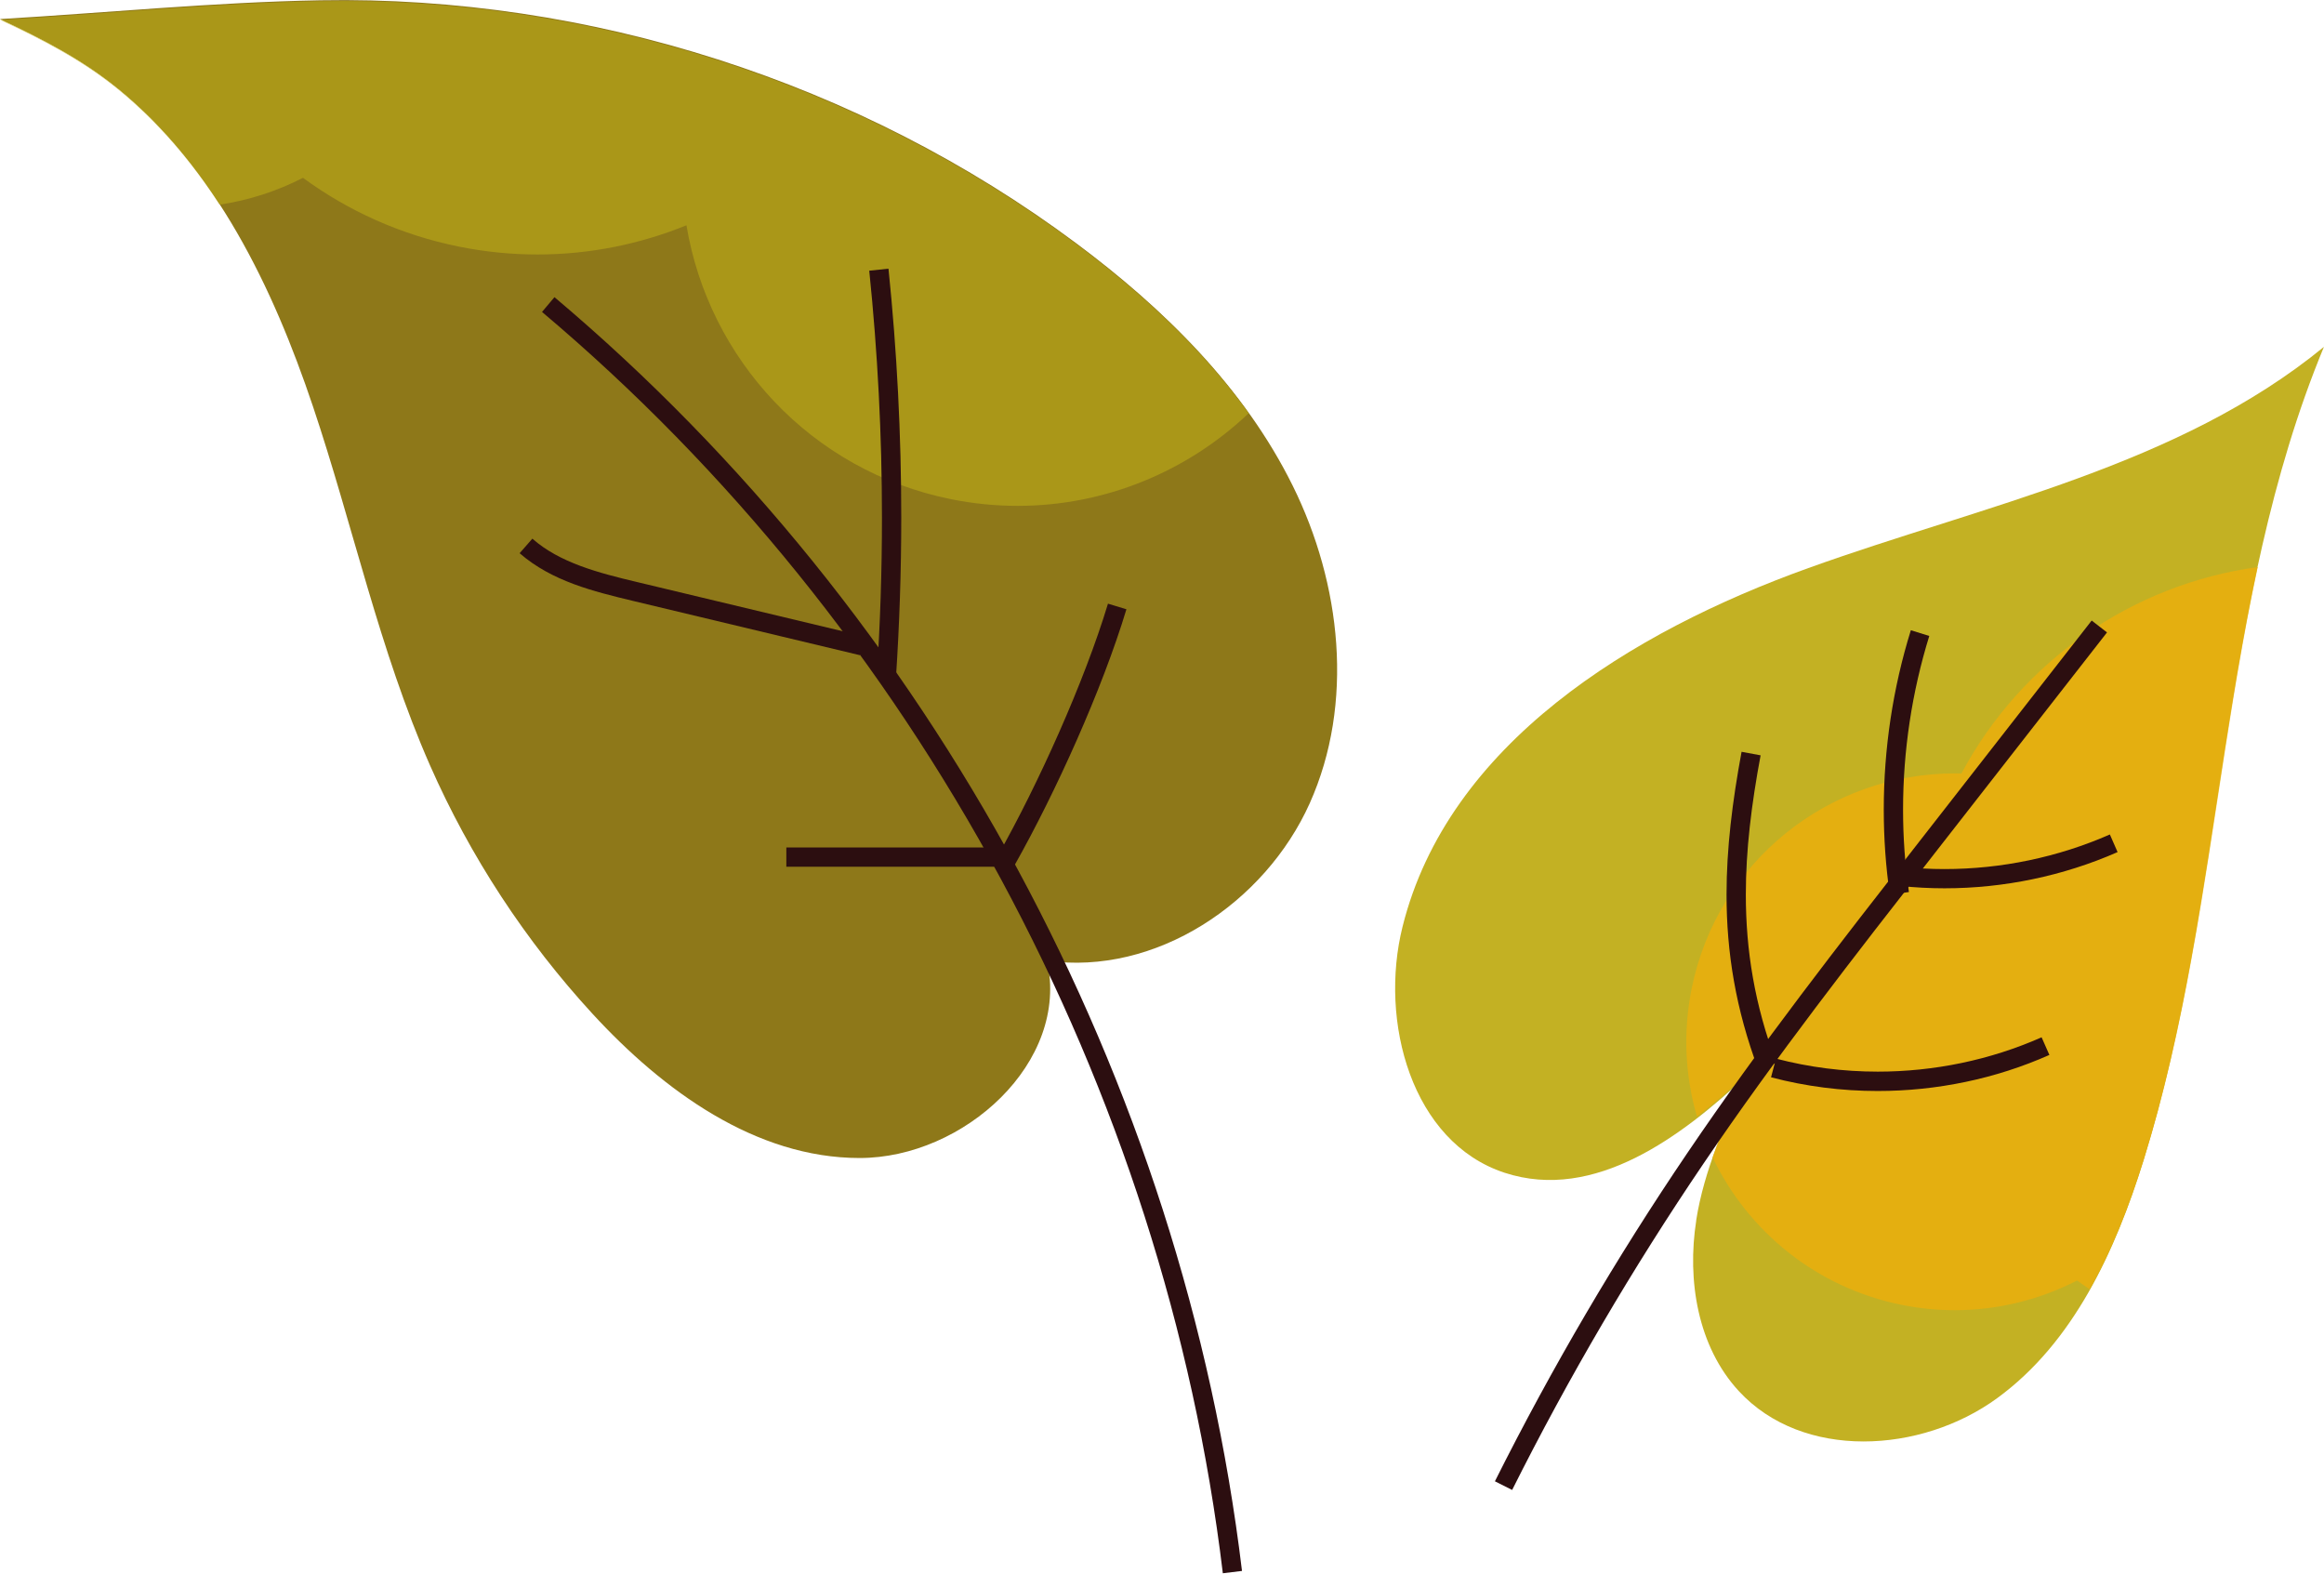
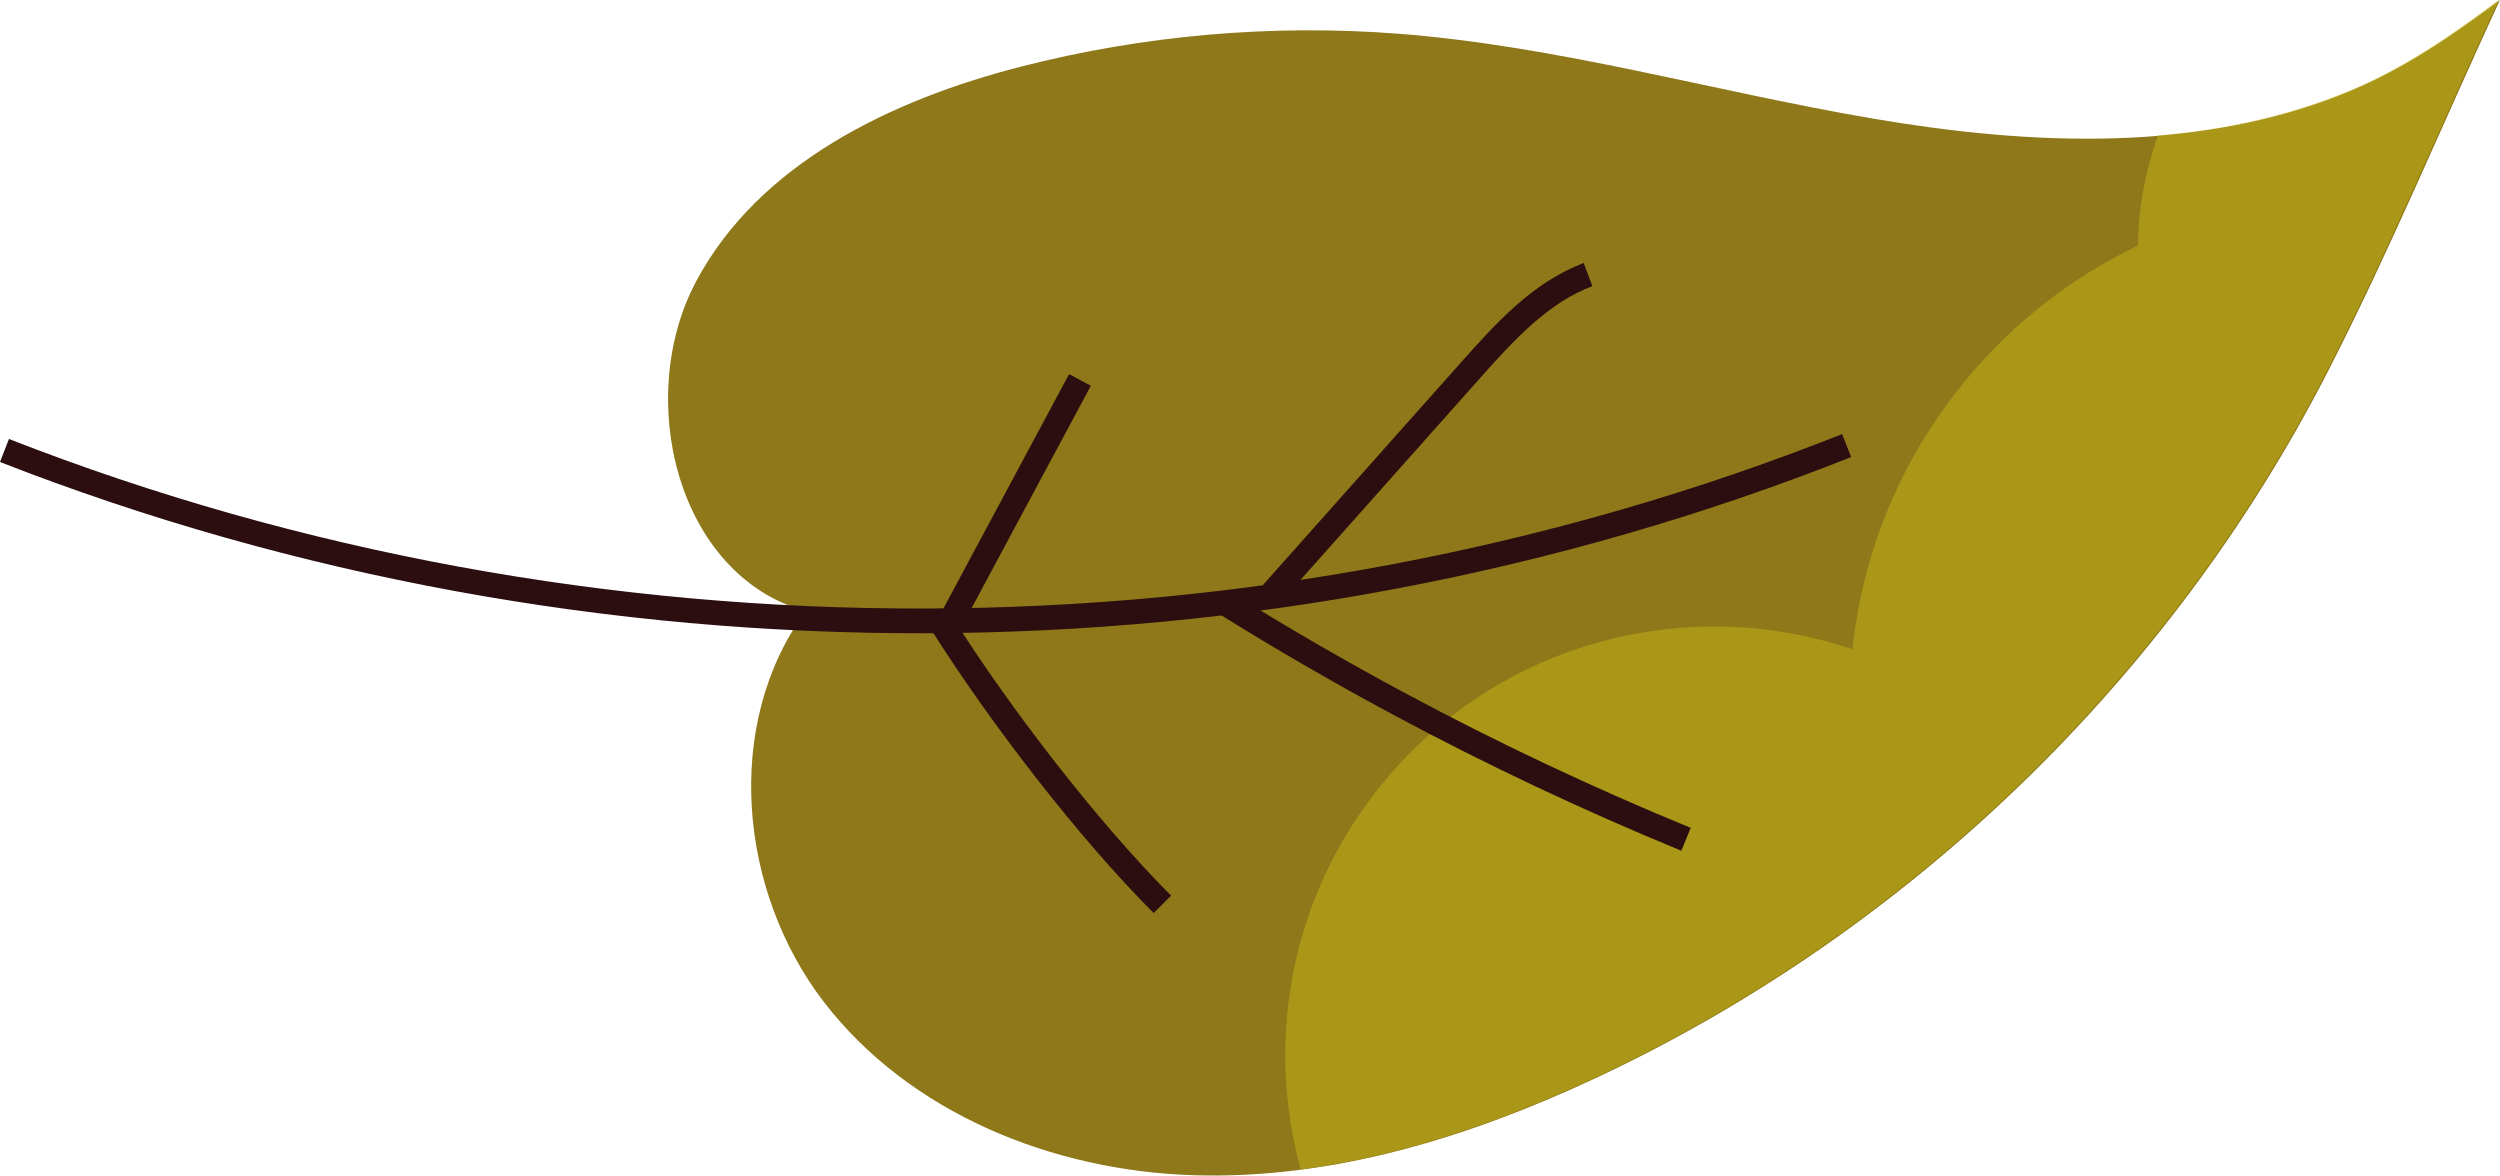
- <svg xmlns="http://www.w3.org/2000/svg" width="34.927mm" height="23.641mm" viewBox="0 0 34.927 23.641" version="1.1" id="svg1424">
+ <svg xmlns="http://www.w3.org/2000/svg" width="29.375mm" height="13.814mm" viewBox="0 0 29.375 13.814" version="1.1" id="svg1424">
  <defs id="defs1421">
    <clipPath clipPathUnits="userSpaceOnUse" id="clipPath22">
      <path d="m 599.137,3471.36 c 38.629,-6.52 79.593,1.96 112.461,23.27 -2.364,-7.69 3.851,-16.01 11.511,-18.47 7.661,-2.47 16.036,-0.5 23.555,2.39 12.754,4.87 24.508,12.35 34.328,21.84 10.821,-5.36 7.324,-24.15 17.641,-30.42 4.332,-2.64 9.82,-2.14 14.82,-1.31 20.32,3.39 39.945,10.88 57.348,21.91 -4.496,-7.05 -6.879,-15.44 -6.77,-23.81 55.157,10.68 106.774,42.69 145.809,83.08 -21.356,-40.21 -43.371,-83.83 -37.32,-128.96 70.35,61.1 132.47,131.66 184.18,209.17 8.33,-50.72 12.26,-102.17 11.75,-153.57 -0.55,-54.09 -5.98,-108.61 2.85,-161.97 11.73,3.14 22.7,9.05 31.78,17.1 -1.98,80.79 -7.51,161.5 -16.58,241.8 -1.51,13.46 -3.24,27.27 -9.59,39.25 1.16,-8.57 7.83,-15.23 14.4,-20.84 23.99,-20.52 51.49,-36.44 78.82,-52.23 32.76,-18.93 66.53,-38.2 103.95,-43.78 22.13,-3.31 47.01,5.74 69.32,7.39 -20.65,8.94 -28.69,33.2 -40.03,52.63 -13.84,23.7 -35.52,42.74 -60.82,53.39 24.22,9.35 50.37,8.69 76.61,8.03 13.24,-0.33 26.5,-0.67 39.56,0.28 32.75,2.39 65.3,12.98 97.82,8.46 -10.37,8.98 -17.17,21.98 -18.64,35.62 43.79,11.99 85.8,30.45 124.25,54.59 8.15,5.11 16.98,11.84 17.62,21.44 51.66,-7.1 102.35,15.16 149.76,36.89 -39.09,-4.64 -76.5,14.58 -114.74,23.94 -15.59,3.81 -31.32,6.5 -47.36,5.93 6.81,10.23 11.46,21.9 13.53,34.02 -6.48,-9.88 -19.43,-12.73 -31.06,-14.77 -21.94,-3.83 -43.88,-7.66 -65.82,-11.5 -0.26,9.34 -1.52,18.65 -3.76,27.72 -12.59,-4.29 -27.37,-8.34 -38.43,-0.93 -2.44,1.64 -4.67,3.82 -7.54,4.49 -2.71,0.62 -5.52,-0.23 -8.17,-1.09 -24.93,-8.12 -49.33,-17.87 -72.99,-29.18 0.06,12.3 -2.16,24.61 -6.5,36.12 -60.39,-27.06 -116.9,-62.76 -167.29,-105.65 12.86,20.68 23.53,43.11 40.48,60.6 10.48,10.8 23.01,19.34 34.89,28.57 56.87,44.12 100.06,105.62 122.27,174.08 -8.82,-2.75 -21.13,-5.59 -29.75,-2.27 18.41,5.51 32.76,20.37 42.45,36.96 9.68,16.61 15.45,35.13 22.37,53.06 8.84,22.89 19.65,44.96 28.78,67.73 -14.73,-9.46 -37.96,-7.12 -49.26,6.25 9.53,1.32 16.7,9.24 22.12,17.19 20.78,30.5 28.45,69.63 20.75,105.72 -5.03,-8.8 -13.77,-15.4 -23.61,-17.83 15.36,33.89 30.73,67.77 46.09,101.65 -9.02,-2.42 -14.69,11.05 -10.87,19.58 3.82,8.52 12.24,14.16 16.71,22.36 6.67,12.23 3.34,27.16 2.87,41.08 -1.05,31.21 13.14,63.24 3.31,92.87 -12.37,-18.01 -24.75,-36.02 -37.12,-54.02 -21.29,-30.98 -43.5,-65.07 -41.28,-102.59 -5.91,10.39 -11.81,20.78 -17.71,31.18 -14.49,-47.17 -30.77,-93.79 -48.79,-139.73 -8.1,12.25 -15.94,24.68 -23.5,37.27 -12.76,-21.21 -25.53,-42.42 -38.29,-63.63 -3.68,7.28 -6.37,15.05 -7.98,23.04 -13.36,-29.56 -27.16,-58.91 -41.4,-88.05 -3.62,10.04 -7.25,20.07 -10.87,30.12 -33.9,-75.69 -93.87,-140.19 -111.89,-221.13 -6.78,13.54 -12.75,27.96 -13.08,43.1 -0.3,13.72 4.06,27.06 6.56,40.56 5.54,29.86 1.84,61.36 -10.47,89.13 -5.05,-2.89 -10.1,-5.77 -15.16,-8.66 0.83,33.48 -2.36,67.06 -9.48,99.77 -4.6,-7.89 -9.19,-15.79 -13.78,-23.68 -6.28,34.64 -20.03,67.92 -40.05,96.88 -4.96,-8.88 -9.92,-17.76 -14.88,-26.65 -8.1,40.81 -14.96,81.85 -20.57,123.07 -9.11,-3.31 -17.3,-9.16 -23.37,-16.72 5.37,24.69 -6.14,48.81 -14.33,72.72 -7.29,21.27 -14.58,42.54 -21.869,63.82 -1.675,-5.29 -3.347,-10.57 -5.023,-15.84 -19.996,29.95 -36.051,62.54 -47.621,96.64 -2.832,-39.17 -0.438,-78.7 7.101,-117.24 -10.156,3.04 -18.046,12.55 -19.152,23.1 1.453,-32.63 8.012,-65.02 19.359,-95.64 -8.921,6.18 -17.847,12.36 -26.765,18.54 9.906,-33.53 21.902,-66.44 35.887,-98.47 -7.383,6.88 -14.774,13.76 -22.153,20.63 -6.543,-48.58 -3.961,-98.37 7.574,-146.02 -13.765,8.38 -27.011,17.63 -39.632,27.66 5.078,-55.1 15.351,-109.71 30.652,-162.89 -14.875,-1.94 -30.559,4.2 -40.152,15.73 9.535,-51.78 33.089,-100.92 67.492,-140.78 10.558,-12.24 22.199,-23.73 30.512,-37.6 15.13,-25.26 17.92,-56.15 31.27,-82.39 -13.35,10.56 -20.62,25.42 -31.575,38.44 -10.281,12.22 -23.055,22.04 -35.723,31.77 -44.762,34.37 -89.519,68.74 -134.285,103.11 8.691,-10.82 5.844,-28.91 -5.746,-36.55 -23.648,32.9 -72.828,30.75 -108.668,49.64 5.02,-1.94 4.52,-10.04 0.187,-13.23 -4.324,-3.2 -10.281,-2.79 -15.57,-1.81 -15.113,2.81 -29.547,9.17 -41.808,18.44 -13.903,10.5 -25.86,25.07 -42.809,29.11 0.469,-7.45 0.937,-14.9 1.398,-22.36 -23.41,13.93 -47.793,26.25 -72.902,36.82 1.156,-3.97 2.32,-7.95 3.477,-11.92 -27.414,26.4 -54.828,52.81 -82.243,79.22 -0.062,-46.42 15.356,-92.73 43.227,-129.84 -7.453,1.93 -14.914,3.87 -22.379,5.8 28.367,-23.65 55.024,-49.36 79.688,-76.85 -8.266,-3.6 -17.254,-5.53 -26.266,-5.64 29.262,-20.43 60.344,-38.24 92.758,-53.16 -9.207,-6.69 -19.875,-11.35 -31.031,-13.56 20.093,-9.8 35.195,-27.24 52.656,-41.2 17.461,-13.95 40.375,-24.91 61.719,-18.27 -7.848,-9.77 -19.59,-16.32 -32.028,-17.86 53.219,-25.14 89.457,-38.83 143.203,-62.83 49.703,-22.2 96.793,-26.62 146.801,-48.12 -57.25,-38.45 -130.277,-28.87 -196.262,-48.91 6.235,-6.37 15.45,-9.69 24.313,-8.76 -21.379,-11.62 -41.844,-24.94 -61.129,-39.78 -4.59,-3.54 -9.289,-7.37 -11.613,-12.68 -2.114,-4.81 -2.153,-10.59 -5.461,-14.67 -2.684,-3.3 -6.957,-4.79 -10.992,-6.11 -18.2,-5.98 -36.399,-11.96 -54.594,-17.94 1.84,-5.85 6.14,-10.87 11.633,-13.6 -28.133,-17.97 -50.914,-39.05 -67.879,-67.8" id="path20" />
    </clipPath>
    <clipPath clipPathUnits="userSpaceOnUse" id="clipPath178">
      <path d="m 2655.38,3661.85 c -3.99,-25.54 0.6,-53.72 18.12,-72.72 27.22,-29.55 77.6,-26.71 110.07,-3.05 32.47,23.67 50.26,62.44 62.2,100.81 35.28,113.35 31.58,237.32 77.03,347 -62.01,-50.78 -144.23,-67.1 -219.66,-94.22 -75.42,-27.11 -153.44,-74.96 -172.85,-152.73 -10.08,-40.41 3.87,-91.81 43.43,-104.82 38.57,-12.67 75.99,16.04 102.52,40.75 -8.31,-19.81 -17.49,-39.49 -20.86,-61.02" id="path176" />
    </clipPath>
    <clipPath clipPathUnits="userSpaceOnUse" id="clipPath202">
      <path d="m 1982.81,4142.55 c 41.55,-33.96 65.96,-84.53 83.06,-135.39 17.1,-50.87 28.27,-103.84 49.91,-152.95 17.08,-38.77 40.59,-74.69 69.27,-105.86 30.05,-32.64 69.4,-61.38 113.77,-61.37 44.36,0.01 89.58,40.78 79.82,84.06 46.2,-6.49 92.81,24.5 111.89,67.07 19.08,42.58 13.44,93.46 -7.24,135.27 -20.68,41.83 -54.96,75.54 -92.39,103.39 -92.04,68.49 -207.11,105.46 -321.83,103.4 -45.45,-0.82 -91.16,-5.35 -136.51,-7.99 17.71,-8.29 34.95,-17.12 50.25,-29.63" id="path200" />
    </clipPath>
  </defs>
-   <g id="layer1" transform="translate(-224.2932,-69.6735)">
-     <path d="m 249.786,88.012 c -0.141,0.901 0.021,1.895 0.639,2.565 0.961,1.042 2.738,0.942 3.883,0.107 1.145,-0.835 1.773,-2.202 2.194,-3.556 1.245,-3.999 1.114,-8.372 2.717,-12.242 -2.188,1.792 -5.088,2.367 -7.749,3.324 -2.661,0.956 -5.413,2.644 -6.098,5.388 -0.356,1.425 0.137,3.239 1.532,3.698 1.361,0.447 2.68,-0.566 3.617,-1.438 -0.293,0.699 -0.617,1.393 -0.736,2.153" style="fill:#c3b123;fill-opacity:1;fill-rule:nonzero;stroke:none;stroke-width:0.035" id="path170" />
-     <g id="g172" transform="matrix(0.03527778,0,0,-0.03527778,156.121,217.1583)">
-       <g id="g174" clip-path="url(#clipPath178)">
-         <path d="m 2662.06,3687.58 c -0.01,0.02 -0.02,0.04 -0.03,0.06 3.99,11.56 8.97,22.78 13.71,34.04 0.07,0.06 0.13,0.12 0.2,0.19 -4.76,-11.36 -9.81,-22.66 -13.88,-34.29 m 185.29,4.48 c 23.92,80.21 29.22,165.47 46.85,247.05 0.03,0.01 0.06,0.01 0.09,0.02 -17.53,-81.63 -22.87,-166.9 -46.94,-247.07" style="fill:#fcd25a;fill-opacity:1;fill-rule:nonzero;stroke:none" id="path180" />
-         <path d="m 2765.21,3622.58 c -7.45,0 -15.01,0.73 -22.59,2.26 -36.61,7.39 -65.57,31.48 -80.56,62.74 4.07,11.63 9.12,22.93 13.88,34.29 -0.07,-0.07 -0.13,-0.13 -0.2,-0.19 0.17,0.4 0.33,0.79 0.5,1.19 -6.37,-5.93 -13.37,-12.09 -20.86,-17.86 -5.01,17.18 -6.05,35.8 -2.27,54.56 10.95,54.29 58.68,91.66 112,91.66 0.97,0 1.95,-0.01 2.93,-0.03 25.51,47.83 72.73,80.59 126.16,87.91 -17.63,-81.58 -22.93,-166.84 -46.85,-247.05 -0.52,-1.73 -1.04,-3.45 -1.58,-5.17 -5.91,-19 -13.26,-38.09 -23.11,-55.41 -1.8,1.22 -3.58,2.47 -5.33,3.75 -15.85,-8.13 -33.64,-12.65 -52.12,-12.65" style="fill:#e4af10;fill-opacity:1;fill-rule:nonzero;stroke:none" id="path182" />
+   <g id="layer1" transform="translate(-219.8818,-78.08891)">
+     <g id="g1189" transform="rotate(118.2083,234.3412,81.49407)">
+       <path d="m 226.066,71.003 c 1.465,1.198 2.327,2.982 2.93,4.776 0.603,1.795 0.997,3.663 1.76,5.396 0.603,1.368 1.432,2.635 2.444,3.735 1.06,1.152 2.448,2.165 4.013,2.165 1.565,-3.53e-4 3.16,-1.439 2.816,-2.965 1.63,0.229 3.274,-0.864 3.948,-2.366 0.673,-1.502 0.474,-3.297 -0.256,-4.772 -0.73,-1.476 -1.939,-2.665 -3.259,-3.647 -3.247,-2.417 -7.307,-3.72 -11.354,-3.647 -1.603,0.029 -3.216,0.188 -4.816,0.282 0.625,0.293 1.233,0.604 1.773,1.045" style="fill:#8e7819;fill-opacity:1;fill-rule:nonzero;stroke:none;stroke-width:0.035" id="path194" />
+       <g id="g196" transform="matrix(0.03527778,0,0,-0.03527778,156.121,217.1583)">
+         <g id="g198" clip-path="url(#clipPath202)">
+           <path d="m 2025.97,4093.5 c -11.95,18.39 -26.12,35.12 -43.16,49.05 -15.3,12.51 -32.54,21.34 -50.25,29.63 0.24,0.02 0.47,0.03 0.71,0.04 17.42,-8.18 34.37,-16.92 49.43,-29.24 17.16,-14.04 31.41,-30.91 43.42,-49.46 -0.05,-0.01 -0.1,-0.02 -0.15,-0.02" style="fill:#dcd16e;fill-opacity:1;fill-rule:nonzero;stroke:none" id="path204" />
+           <path d="m 2365.97,3965.19 c -9.36,0 -18.87,0.93 -28.4,2.85 -59.8,12.06 -103.26,59.85 -112.69,116.67 -19.82,-8.06 -41.3,-12.44 -63.43,-12.44 -11.06,0 -22.28,1.09 -33.53,3.36 -24.82,5.01 -47.24,15.25 -66.41,29.3 -11,-5.65 -22.94,-9.55 -35.39,-11.41 -12.01,18.55 -26.26,35.42 -43.42,49.46 -15.06,12.32 -32.01,21.06 -49.43,29.24 45.11,2.65 90.59,7.13 135.8,7.95 3.06,0.05 6.1,0.08 9.15,0.08 111.67,0 223.09,-36.81 312.68,-103.48 27.61,-20.55 53.51,-44.28 73.5,-72.11 -26.07,-24.8 -61.15,-39.47 -98.43,-39.47" style="fill:#aa9718;fill-opacity:1;fill-rule:nonzero;stroke:none" id="path206" />
+         </g>
      </g>
+       <path d="m 232.439,74.361 c 5.619,4.737 9.355,11.657 10.232,18.954 l 0.288,-0.035 c -0.887,-7.372 -4.656,-14.355 -10.333,-19.141 l -0.187,0.222" style="fill:#2c0e10;fill-opacity:1;fill-rule:nonzero;stroke:none;stroke-width:0.035" id="path208" />
+       <path d="m 240.945,78.744 c -0.355,1.175 -1.05,2.716 -1.656,3.788 l 0.252,0.143 c 0.617,-1.093 1.317,-2.641 1.681,-3.846 l -0.277,-0.084" style="fill:#2c0e10;fill-opacity:1;fill-rule:nonzero;stroke:none;stroke-width:0.035" id="path210" />
+       <path d="m 237.357,73.741 c 0.127,1.232 0.191,2.472 0.191,3.711 0,0.798 -0.026,1.595 -0.079,2.391 l 0.289,0.019 c 0.053,-0.802 0.08,-1.606 0.08,-2.41 0,-1.249 -0.064,-2.498 -0.192,-3.741 l -0.288,0.03" style="fill:#2c0e10;fill-opacity:1;fill-rule:nonzero;stroke:none;stroke-width:0.035" id="path212" />
+       <path d="m 236.111,82.698 c 1.141,0 2.281,0 3.423,0 v -0.29 c -1.141,0 -2.282,0 -3.423,0 v 0.29" style="fill:#2c0e10;fill-opacity:1;fill-rule:nonzero;stroke:none;stroke-width:0.035" id="path214" />
+       <path d="m 232.103,77.987 c 0.486,0.423 1.117,0.575 1.698,0.715 1.138,0.273 2.277,0.545 3.415,0.817 l 0.067,-0.282 c -1.138,-0.272 -2.277,-0.545 -3.415,-0.817 -0.581,-0.138 -1.162,-0.289 -1.574,-0.652 l -0.191,0.218" style="fill:#2c0e10;fill-opacity:1;fill-rule:nonzero;stroke:none;stroke-width:0.035" id="path216" />
    </g>
-     <path d="m 255.729,78.998 c -0.865,1.109 -1.731,2.219 -2.596,3.328 -1.192,1.528 -2.387,3.059 -3.477,4.668 -1.072,1.581 -2.04,3.231 -2.896,4.939 l 0.259,0.13 c 0.85,-1.696 1.812,-3.336 2.877,-4.906 1.083,-1.598 2.274,-3.125 3.466,-4.652 0.865,-1.109 1.731,-2.219 2.597,-3.328 l -0.229,-0.178" style="fill:#2c0e10;fill-opacity:1;fill-rule:nonzero;stroke:none;stroke-width:0.035" id="path184" />
-     <path d="m 250.467,80.971 c -0.139,0.75 -0.226,1.452 -0.226,2.144 -3.6e-4,0.87 0.138,1.724 0.478,2.631 l 0.271,-0.102 c -0.328,-0.875 -0.459,-1.69 -0.459,-2.529 0,-0.668 0.084,-1.352 0.222,-2.091 l -0.285,-0.053" style="fill:#2c0e10;fill-opacity:1;fill-rule:nonzero;stroke:none;stroke-width:0.035" id="path186" />
-     <path d="m 253.011,79.144 c -0.271,0.871 -0.407,1.784 -0.407,2.696 0,0.428 0.03,0.855 0.091,1.279 l 0.287,-0.041 c -0.059,-0.41 -0.088,-0.824 -0.088,-1.238 0,-0.883 0.133,-1.767 0.394,-2.61 l -0.277,-0.086" style="fill:#2c0e10;fill-opacity:1;fill-rule:nonzero;stroke:none;stroke-width:0.035" id="path188" />
-     <path d="m 250.91,85.862 c 0.523,0.138 1.063,0.206 1.603,0.206 0.885,0 1.77,-0.182 2.58,-0.542 l -0.117,-0.265 c -0.772,0.342 -1.617,0.516 -2.462,0.516 -0.516,0 -1.031,-0.065 -1.53,-0.196 l -0.074,0.28" style="fill:#2c0e10;fill-opacity:1;fill-rule:nonzero;stroke:none;stroke-width:0.035" id="path190" />
-     <path d="m 252.85,82.987 c 0.222,0.023 0.445,0.035 0.667,0.035 0.892,0 1.784,-0.185 2.601,-0.544 l -0.116,-0.265 c -0.78,0.343 -1.633,0.52 -2.485,0.52 -0.213,0 -0.425,-0.011 -0.637,-0.033 l -0.03,0.288" style="fill:#2c0e10;fill-opacity:1;fill-rule:nonzero;stroke:none;stroke-width:0.035" id="path192" />
-     <path d="m 226.066,71.003 c 1.465,1.198 2.327,2.982 2.93,4.776 0.603,1.795 0.997,3.663 1.76,5.396 0.603,1.368 1.432,2.635 2.444,3.735 1.06,1.152 2.448,2.165 4.013,2.165 1.565,-3.53e-4 3.16,-1.439 2.816,-2.965 1.63,0.229 3.274,-0.864 3.948,-2.366 0.673,-1.502 0.474,-3.297 -0.256,-4.772 -0.73,-1.476 -1.939,-2.665 -3.259,-3.647 -3.247,-2.417 -7.307,-3.72 -11.354,-3.647 -1.603,0.029 -3.216,0.188 -4.816,0.282 0.625,0.293 1.233,0.604 1.773,1.045" style="fill:#8e7819;fill-opacity:1;fill-rule:nonzero;stroke:none;stroke-width:0.035" id="path194" />
-     <g id="g196" transform="matrix(0.03527778,0,0,-0.03527778,156.121,217.1583)">
-       <g id="g198" clip-path="url(#clipPath202)">
-         <path d="m 2025.97,4093.5 c -11.95,18.39 -26.12,35.12 -43.16,49.05 -15.3,12.51 -32.54,21.34 -50.25,29.63 0.24,0.02 0.47,0.03 0.71,0.04 17.42,-8.18 34.37,-16.92 49.43,-29.24 17.16,-14.04 31.41,-30.91 43.42,-49.46 -0.05,-0.01 -0.1,-0.02 -0.15,-0.02" style="fill:#dcd16e;fill-opacity:1;fill-rule:nonzero;stroke:none" id="path204" />
-         <path d="m 2365.97,3965.19 c -9.36,0 -18.87,0.93 -28.4,2.85 -59.8,12.06 -103.26,59.85 -112.69,116.67 -19.82,-8.06 -41.3,-12.44 -63.43,-12.44 -11.06,0 -22.28,1.09 -33.53,3.36 -24.82,5.01 -47.24,15.25 -66.41,29.3 -11,-5.65 -22.94,-9.55 -35.39,-11.41 -12.01,18.55 -26.26,35.42 -43.42,49.46 -15.06,12.32 -32.01,21.06 -49.43,29.24 45.11,2.65 90.59,7.13 135.8,7.95 3.06,0.05 6.1,0.08 9.15,0.08 111.67,0 223.09,-36.81 312.68,-103.48 27.61,-20.55 53.51,-44.28 73.5,-72.11 -26.07,-24.8 -61.15,-39.47 -98.43,-39.47" style="fill:#aa9718;fill-opacity:1;fill-rule:nonzero;stroke:none" id="path206" />
-       </g>
-     </g>
-     <path d="m 232.439,74.361 c 5.619,4.737 9.355,11.657 10.232,18.954 l 0.288,-0.035 c -0.887,-7.372 -4.656,-14.355 -10.333,-19.141 l -0.187,0.222" style="fill:#2c0e10;fill-opacity:1;fill-rule:nonzero;stroke:none;stroke-width:0.035" id="path208" />
-     <path d="m 240.945,78.744 c -0.355,1.175 -1.05,2.716 -1.656,3.788 l 0.252,0.143 c 0.617,-1.093 1.317,-2.641 1.681,-3.846 l -0.277,-0.084" style="fill:#2c0e10;fill-opacity:1;fill-rule:nonzero;stroke:none;stroke-width:0.035" id="path210" />
-     <path d="m 237.357,73.741 c 0.127,1.232 0.191,2.472 0.191,3.711 0,0.798 -0.026,1.595 -0.079,2.391 l 0.289,0.019 c 0.053,-0.802 0.08,-1.606 0.08,-2.41 0,-1.249 -0.064,-2.498 -0.192,-3.741 l -0.288,0.03" style="fill:#2c0e10;fill-opacity:1;fill-rule:nonzero;stroke:none;stroke-width:0.035" id="path212" />
-     <path d="m 236.111,82.698 c 1.141,0 2.281,0 3.423,0 v -0.29 c -1.141,0 -2.282,0 -3.423,0 v 0.29" style="fill:#2c0e10;fill-opacity:1;fill-rule:nonzero;stroke:none;stroke-width:0.035" id="path214" />
-     <path d="m 232.103,77.987 c 0.486,0.423 1.117,0.575 1.698,0.715 1.138,0.273 2.277,0.545 3.415,0.817 l 0.067,-0.282 c -1.138,-0.272 -2.277,-0.545 -3.415,-0.817 -0.581,-0.138 -1.162,-0.289 -1.574,-0.652 l -0.191,0.218" style="fill:#2c0e10;fill-opacity:1;fill-rule:nonzero;stroke:none;stroke-width:0.035" id="path216" />
  </g>
</svg>
